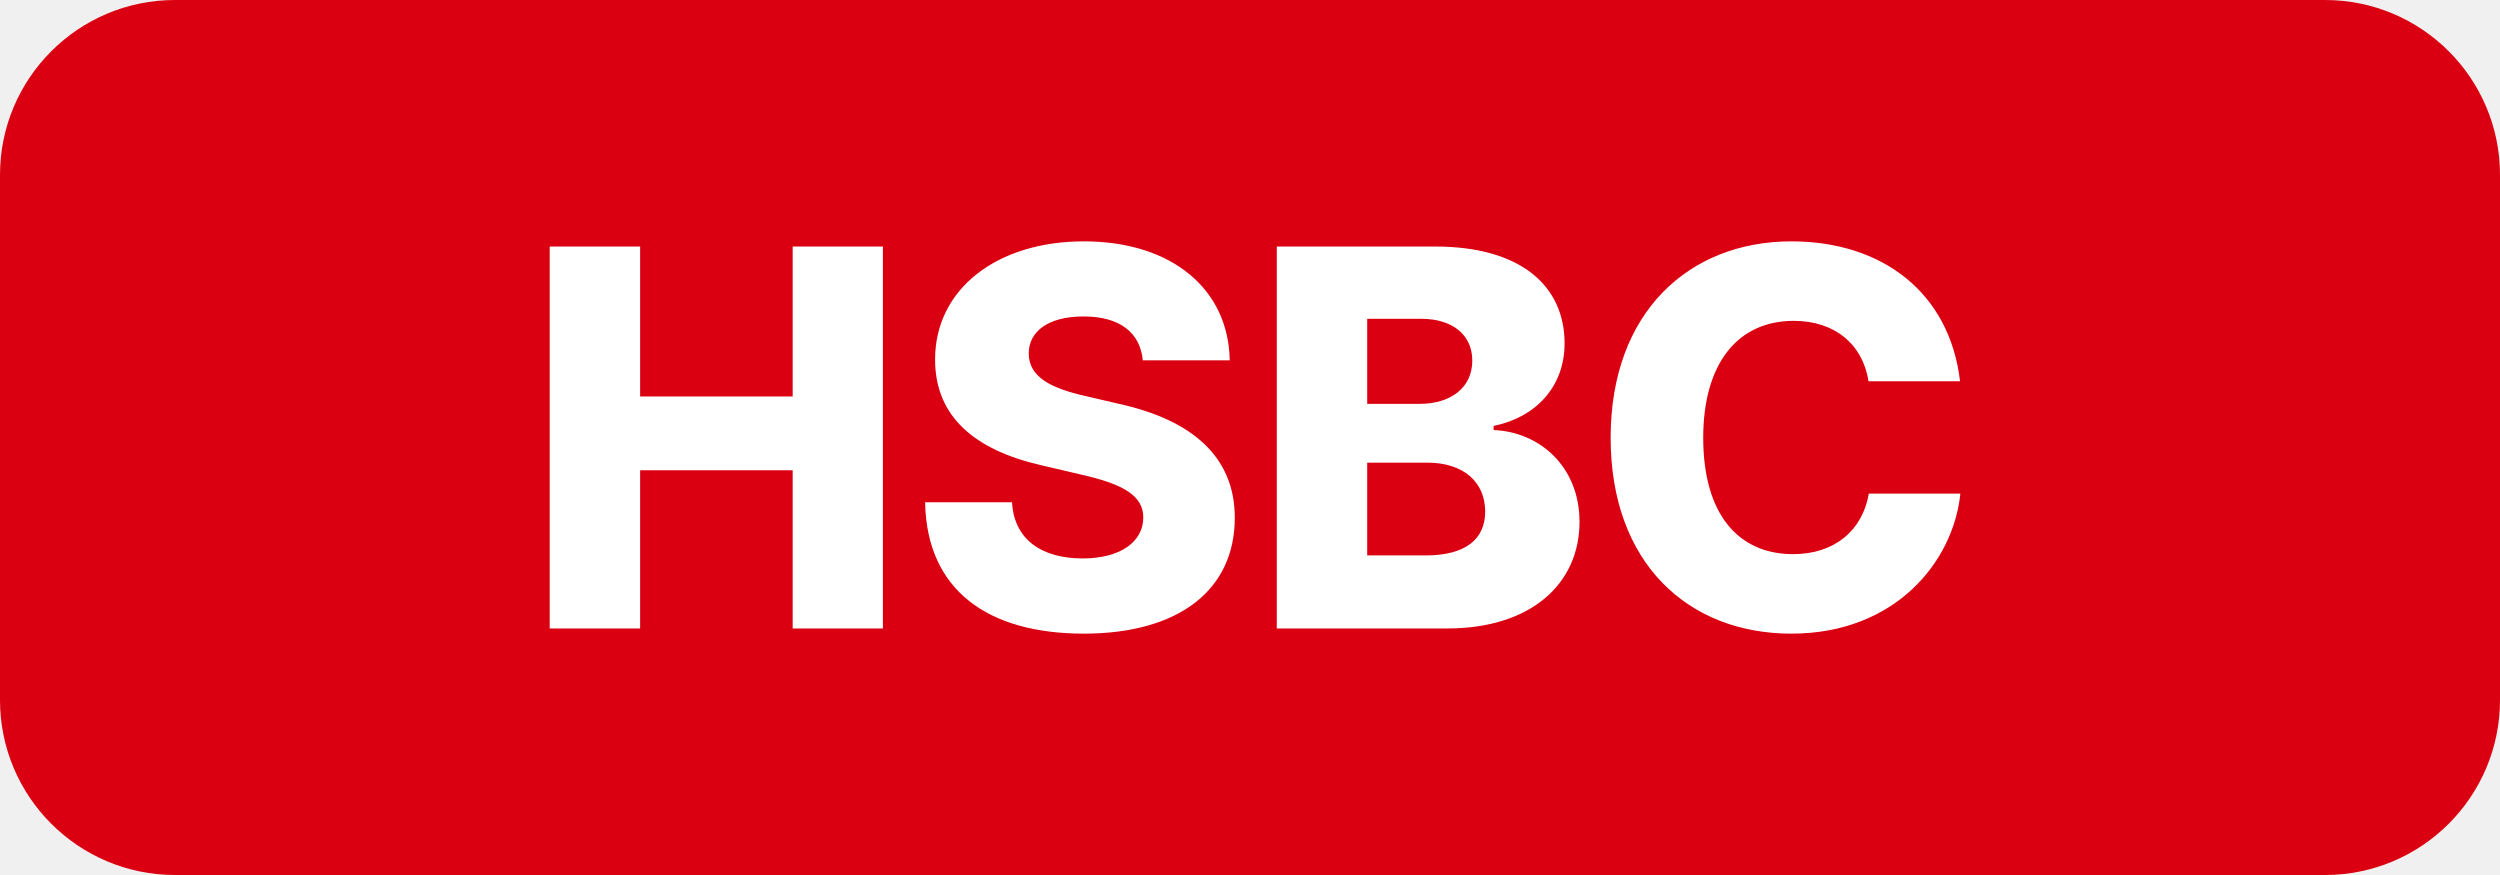
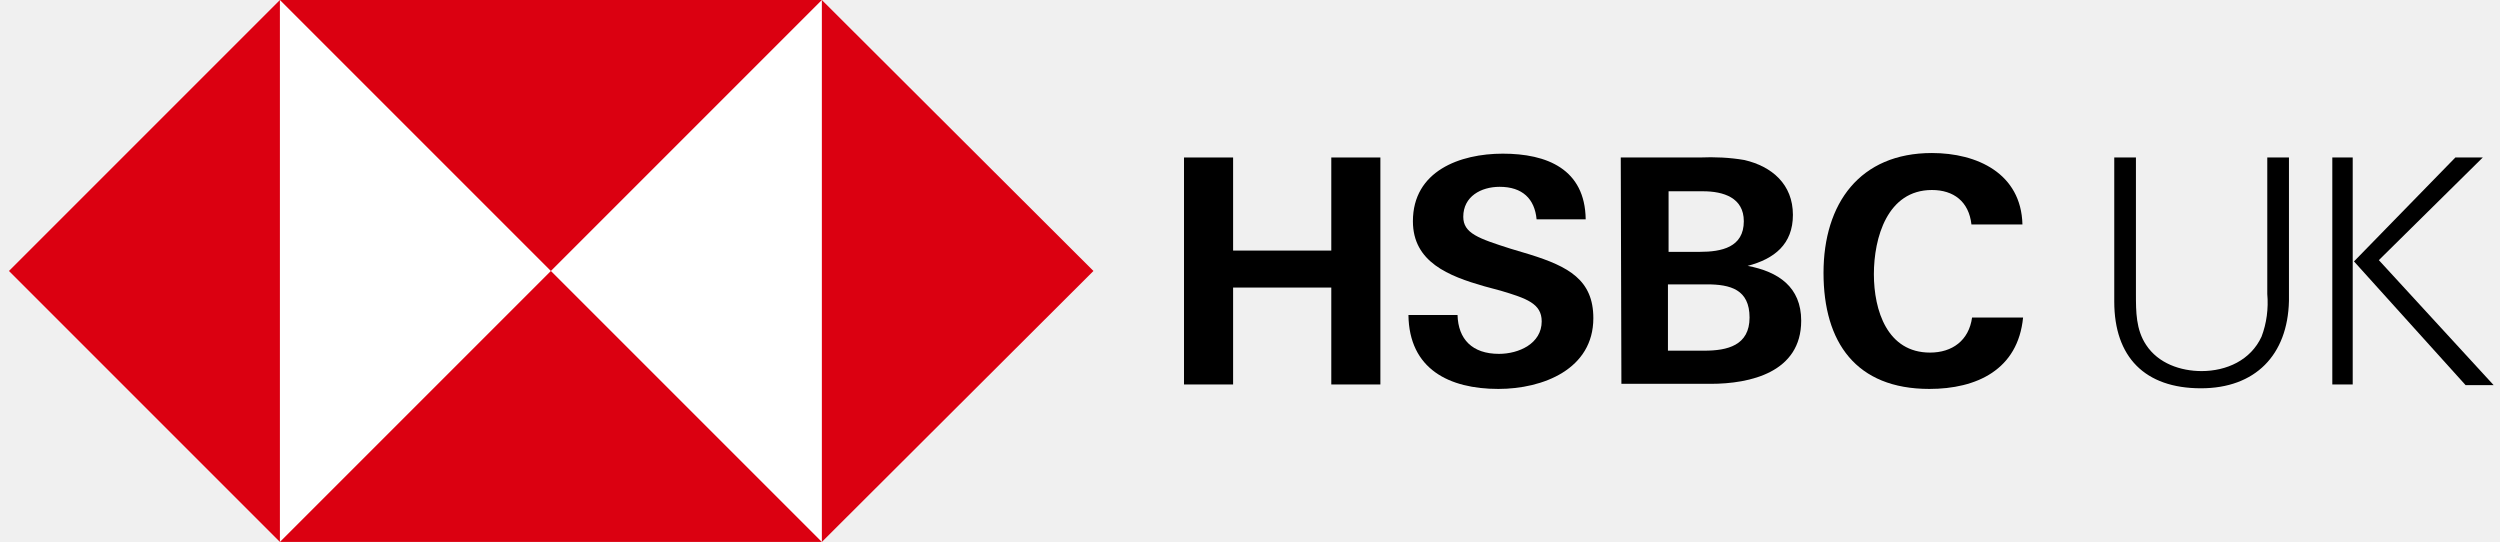
- <svg xmlns="http://www.w3.org/2000/svg" viewBox="0 0 400 140" role="img" aria-label="HSBC">
-   <rect width="400" height="140" rx="28" fill="#DB0011" />
-   <text x="200" y="70" text-anchor="middle" dominant-baseline="central" fill="#fff" font-family="-apple-system,Segoe UI,Inter,Helvetica,Arial,sans-serif" font-weight="800" font-size="84" letter-spacing="-1">HSBC</text>
+ <svg xmlns="http://www.w3.org/2000/svg" version="1.1" id="HSBC_MASTERBRAND_UK_WW_RGB" x="0px" y="0px" viewBox="0 0 392.1 85" style="enable-background:new 0 0 392.1 85;" xml:space="preserve" preserveAspectRatio="xMidYMid meet">
+   <style type="text/css">
+ 	.st0{fill:#FFFFFF;}
+ 	.st1{fill:#DB0011;}
+ </style>
+   <polygon class="st0" points="128.9,0 43.9,0 1.4,42.5 43.9,85 128.9,85 171.5,42.5 " />
+   <polygon class="st1" points="171.5,42.5 128.9,0 128.9,85 " />
+   <polygon class="st1" points="86.4,42.5 128.9,0 43.9,0 " />
+   <polygon class="st1" points="1.4,42.5 43.9,85 43.9,0 " />
+   <polygon class="st1" points="86.4,42.5 43.9,85 128.9,85 " />
+   <path d="M208.8,45.1h-15.4v15.2h-7.7V24.7h7.7v14.6h15.4V24.7h7.7v35.6h-7.7L208.8,45.1z" />
+   <path d="M235,61c-7.7,0-14-3.1-14.1-11.6h7.7c0.1,3.8,2.3,6.1,6.5,6.1c3.1,0,6.7-1.6,6.7-5.1c0-2.8-2.4-3.6-6.4-4.8l-2.6-0.7  c-5.6-1.6-11.2-3.8-11.2-10.2c0-7.9,7.4-10.6,14.1-10.6c6.9,0,12.9,2.4,13,10.3h-7.7c-0.3-3.2-2.2-5.1-5.8-5.1  c-2.9,0-5.7,1.5-5.7,4.7c0,2.6,2.4,3.4,7.4,5l3,0.9c6.1,1.9,10,4,10,10C249.9,57.9,242,61,235,61z" />
+   <path d="M254.2,24.7h12.4c2.3-0.1,4.7,0,7,0.4c4.3,1,7.6,3.8,7.6,8.6c0,4.6-2.9,6.9-7.1,8c4.8,0.9,8.4,3.3,8.4,8.6  c0,8.1-8,9.9-14.2,9.9h-14L254.2,24.7z M266.6,39.5c3.4,0,6.9-0.7,6.9-4.8c0-3.7-3.2-4.7-6.4-4.7h-5.4v9.5H266.6z M267.3,55  c3.6,0,7.1-0.8,7.1-5.2s-3-5.2-6.7-5.2h-6.1V55H267.3z" />
+   <path d="M302.6,61c-11.5,0-16.6-7.3-16.6-18.2s5.7-18.8,17-18.8c7.1,0,14,3.2,14.2,11.2h-8c-0.4-3.6-2.8-5.4-6.2-5.4  c-7,0-9.1,7.5-9.1,13.2c0,5.7,2.1,12.3,8.8,12.3c3.5,0,6.1-1.9,6.6-5.5h8C316.5,58,310,61,302.6,61z" />
+   <path d="M345.2,60.9c-8.8,0-13.6-4.9-13.6-13.6V24.7h3.4v21.4c0,2.8,0,5.6,1.6,8c1.9,2.9,5.4,4.1,8.7,4.1c3.9,0,7.7-1.7,9.4-5.4  c0.8-2.1,1.1-4.4,0.9-6.7V24.7h3.4v22.5C358.8,55.7,353.7,60.9,345.2,60.9z" />
+   <path d="M365.8,24.7h3.2v35.6h-3.2V24.7z M369.2,41l15.9-16.3h4.3l-16.3,16.1l18,19.6h-4.4L369.2,41z" />
</svg>
